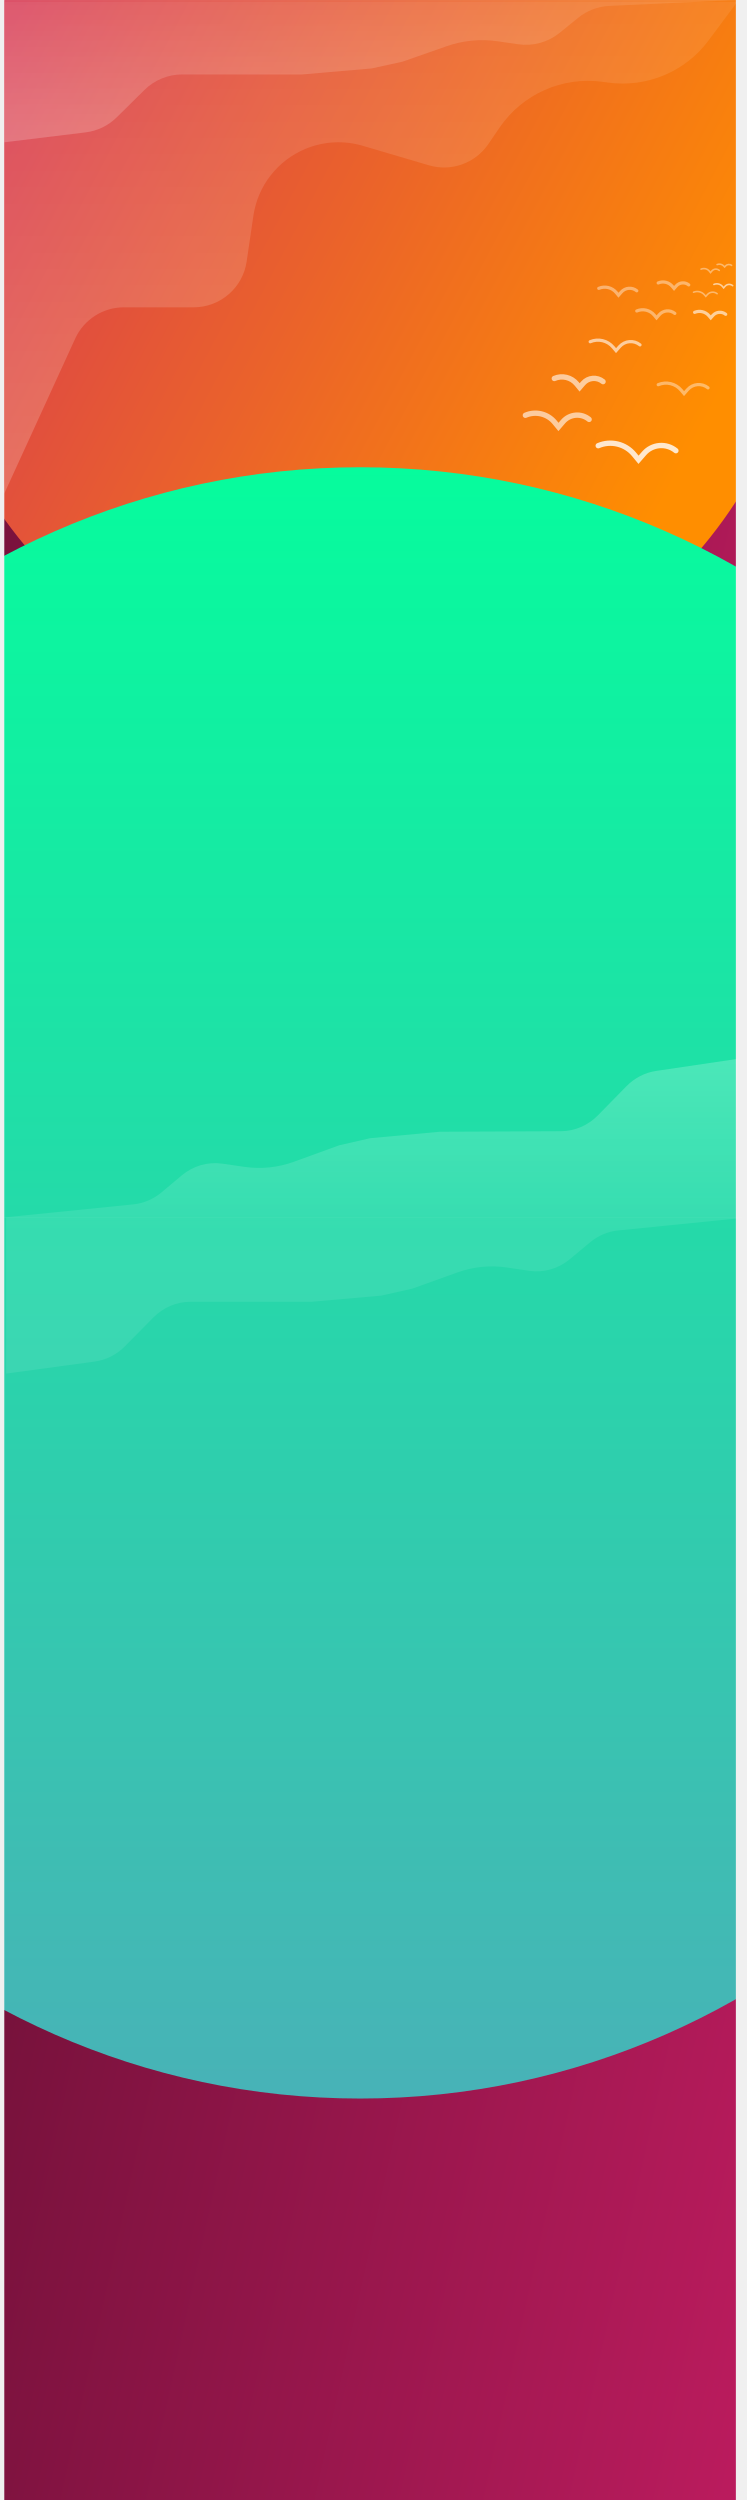
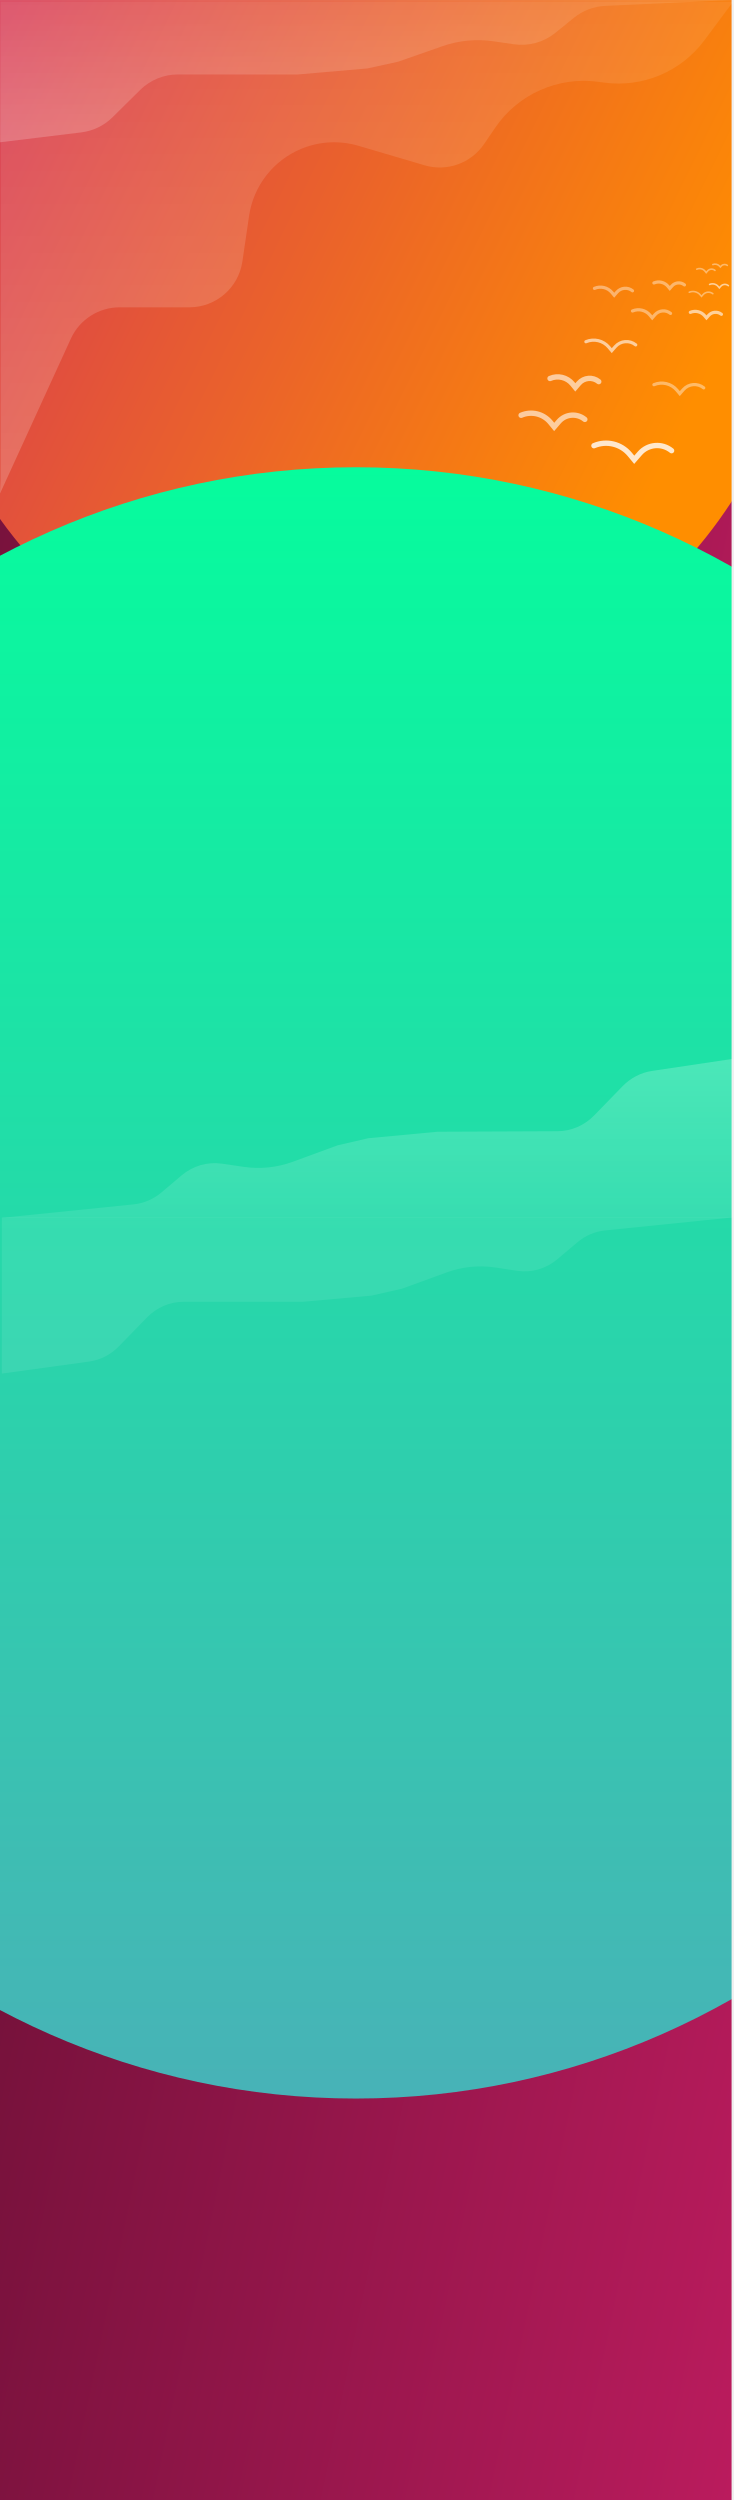
- <svg xmlns="http://www.w3.org/2000/svg" xmlns:xlink="http://www.w3.org/1999/xlink" width="1393px" height="4668px" viewBox="0 0 1393 4668" version="1.1">
+ <svg xmlns="http://www.w3.org/2000/svg" xmlns:xlink="http://www.w3.org/1999/xlink" width="1369px" height="4668px" viewBox="0 0 1369 4668" version="1.1">
  <defs>
    <rect id="path-1" x="0" y="0.112" width="1366" height="4667.89" />
-     <linearGradient x1="100%" y1="97.268%" x2="-18.026%" y2="70.898%" id="linearGradient-3">
+     <linearGradient x1="100%" y1="94.686%" x2="-18.026%" y2="69.756%" id="linearGradient-3">
      <stop stop-color="#660F33" offset="0%" />
      <stop stop-color="#CC1E66" offset="100%" />
    </linearGradient>
-     <linearGradient x1="100%" y1="97.267%" x2="-18.027%" y2="70.898%" id="linearGradient-4">
+     <linearGradient x1="100%" y1="94.684%" x2="-18.027%" y2="69.756%" id="linearGradient-4">
      <stop stop-color="#660F33" offset="0%" />
      <stop stop-color="#CC1E66" offset="100%" />
    </linearGradient>
-     <linearGradient x1="19.558%" y1="16.597%" x2="109.032%" y2="66.107%" id="linearGradient-5">
+     <linearGradient x1="19.558%" y1="19.062%" x2="109.032%" y2="64.919%" id="linearGradient-5">
      <stop stop-color="#FF8E00" offset="0%" />
      <stop stop-color="#D12D5F" offset="100%" />
    </linearGradient>
-     <linearGradient x1="7.678%" y1="23.376%" x2="91.151%" y2="76.982%" id="linearGradient-6">
+     <linearGradient x1="7.678%" y1="24.828%" x2="91.151%" y2="75.51%" id="linearGradient-6">
      <stop stop-color="#22A7AD" offset="0%" />
      <stop stop-color="#05E48E" offset="100%" />
    </linearGradient>
    <linearGradient x1="50%" y1="-6.56607441e-05%" x2="50%" y2="100%" id="linearGradient-7">
      <stop stop-color="#48B2B7" offset="0%" />
      <stop stop-color="#06FC9D" offset="100%" />
    </linearGradient>
    <linearGradient x1="42.534%" y1="4.211%" x2="42.534%" y2="105.786%" id="linearGradient-8">
      <stop stop-color="#FFFFFF" stop-opacity="0.08" offset="0%" />
      <stop stop-color="#FFFFFF" stop-opacity="0.2" offset="100%" />
    </linearGradient>
    <linearGradient x1="50.602%" y1="-11.76%" x2="50.602%" y2="100.562%" id="linearGradient-9">
      <stop stop-color="#FFFFFF" stop-opacity="0.08" offset="0%" />
      <stop stop-color="#FFFFFF" stop-opacity="0.2" offset="100%" />
    </linearGradient>
-     <linearGradient x1="49.95%" y1="5.31%" x2="49.946%" y2="-100.106%" id="linearGradient-10">
+     <linearGradient x1="49.998%" y1="5.31%" x2="49.998%" y2="-100.106%" id="linearGradient-10">
      <stop stop-color="#FFFFFF" stop-opacity="0.08" offset="0%" />
      <stop stop-color="#FFFFFF" stop-opacity="0.2" offset="100%" />
    </linearGradient>
-     <linearGradient x1="49.995%" y1="105.03%" x2="49.991%" y2="1.557%" id="linearGradient-11">
+     <linearGradient x1="50%" y1="105.03%" x2="50%" y2="1.557%" id="linearGradient-11">
      <stop stop-color="#FFFFFF" stop-opacity="0.08" offset="0%" />
      <stop stop-color="#FFFFFF" stop-opacity="0.2" offset="100%" />
    </linearGradient>
  </defs>
  <g id="Page-1" stroke="none" stroke-width="1" fill="none" fill-rule="evenodd">
    <g id="home-background-clear">
-       <g id="Clipped" transform="translate(8, 0)">
+       <g id="Clipped">
        <g id="Group-Clipped">
-           <mask id="mask-2" fill="white">
-             <use xlink:href="#path-1" />
-           </mask>
-           <g id="path-1" />
-           <g id="Group" mask="url(#mask-2)">
-             <g transform="translate(-801, -420)" id="Oval">
-               <g>
-                 <ellipse fill="url(#linearGradient-3)" fill-rule="nonzero" transform="translate(1447, 2074.2) rotate(-180) translate(-1447, -2074.2) " cx="1447" cy="2074.2" rx="1072" ry="1102.54" />
-                 <ellipse fill="url(#linearGradient-4)" fill-rule="nonzero" transform="translate(1428.5, 4750.35) rotate(-180) translate(-1428.5, -4750.35) " cx="1428.5" cy="4750.35" rx="950.5" ry="977.588" />
-                 <ellipse fill="url(#linearGradient-5)" fill-rule="nonzero" transform="translate(1473, 870.375) rotate(-180) translate(-1473, -870.375) " cx="1473" cy="870.375" rx="837" ry="869.701" />
-                 <ellipse fill="url(#linearGradient-6)" fill-rule="nonzero" transform="translate(1478, 2077.5) rotate(-180) translate(-1478, -2077.5) " cx="1478" cy="2077.5" rx="737" ry="757.961" />
-                 <ellipse fill="url(#linearGradient-7)" fill-rule="nonzero" transform="translate(1465.5, 2815.42) rotate(-180) translate(-1465.5, -2815.42) " cx="1465.5" cy="2815.42" rx="1465.5" ry="1522.98" />
+           <g>
+             <mask id="mask-2" fill="white">
+               <use xlink:href="#path-1" />
+             </mask>
+             <g id="path-1" />
+             <g id="Group" mask="url(#mask-2)">
+               <g transform="translate(-801, -420)" id="Oval">
+                 <g>
+                   <g id="Group" fill-rule="nonzero">
+                     <ellipse id="Oval" fill="url(#linearGradient-3)" transform="translate(1447, 2074.2) rotate(-180) translate(-1447, -2074.2) " cx="1447" cy="2074.2" rx="1072" ry="1102.54" />
+                     <ellipse id="Oval" fill="url(#linearGradient-4)" transform="translate(1428.5, 4750.35) rotate(-180) translate(-1428.5, -4750.35) " cx="1428.5" cy="4750.35" rx="950.5" ry="977.588" />
+                     <ellipse id="Oval" fill="url(#linearGradient-5)" transform="translate(1473, 870.375) rotate(-180) translate(-1473, -870.375) " cx="1473" cy="870.375" rx="837" ry="869.701" />
+                     <ellipse id="Oval" fill="url(#linearGradient-6)" transform="translate(1478, 2077.5) rotate(-180) translate(-1478, -2077.5) " cx="1478" cy="2077.5" rx="737" ry="757.961" />
+                     <ellipse id="Oval" fill="url(#linearGradient-7)" transform="translate(1465.5, 2815.42) rotate(-180) translate(-1465.5, -2815.42) " cx="1465.5" cy="2815.42" rx="1465.5" ry="1522.98" />
+                   </g>
+                 </g>
              </g>
            </g>
          </g>
        </g>
      </g>
-       <path d="M1117,832.219 L1117,832.219 C1140.39,822.147 1167.61,828.713 1183.84,848.338 L1192.25,858.513 L1202.65,846.554 C1217.82,829.103 1244.11,826.872 1262,841.518 L1262,841.518" id="Shape" stroke-opacity="0.8" stroke="#FFFFFF" stroke-width="10" stroke-linecap="round" />
-       <path d="M981,775.403 L981,775.403 C1000.158,767.066 1022.522,772.474 1035.753,788.644 L1042.759,797.208 L1051.33,787.244 C1063.72,772.841 1085.36,771.004 1100,783.114 L1100,783.114" id="Shape" stroke-opacity="0.6" stroke="#FFFFFF" stroke-width="10" stroke-linecap="round" />
-       <path d="M1035,706.691 L1035,706.691 C1049.65,700.315 1066.75,704.451 1076.87,716.817 L1082.23,723.365 L1088.78,715.746 C1098.26,704.731 1114.8,703.327 1126,712.588 L1126,712.588" id="Shape" stroke-opacity="0.6" stroke="#FFFFFF" stroke-width="10" stroke-linecap="round" />
-       <path d="M1102,638.061 L1102,638.061 C1117.03,631.661 1134.48,635.855 1144.96,648.386 L1150.27,654.735 L1156.9,647.189 C1166.68,636.067 1183.49,634.641 1195,643.958 L1195,643.958" id="Shape" stroke-opacity="0.6" stroke="#FFFFFF" stroke-width="6" stroke-linecap="round" />
-       <path d="M1189,580.67 L1189,580.67 C1200.46,575.753 1213.79,578.964 1221.75,588.559 L1225.85,593.496 L1230.93,587.672 C1238.37,579.145 1251.23,578.054 1260,585.206 L1260,585.206" id="Shape" stroke-opacity="0.4" stroke="#FFFFFF" stroke-width="6" stroke-linecap="round" />
-       <path d="M1229,718.305 L1229,718.305 C1244.03,711.905 1261.48,716.099 1271.96,728.631 L1277.27,734.979 L1283.9,727.433 C1293.68,716.311 1310.49,714.885 1322,724.202 L1322,724.202" id="Shape" stroke-opacity="0.4" stroke="#FFFFFF" stroke-width="6" stroke-linecap="round" />
-       <path d="M1118,538.436 L1118,538.436 C1129.46,533.519 1142.79,536.73 1150.75,546.325 L1154.85,551.262 L1159.93,545.438 C1167.37,536.911 1180.23,535.82 1189,542.972 L1189,542.972" id="Shape" stroke-opacity="0.4" stroke="#FFFFFF" stroke-width="6" stroke-linecap="round" />
-       <path d="M1297,583.235 L1297,583.235 C1306.4,579.287 1317.27,581.89 1323.85,589.665 L1327.1,593.496 L1331.21,588.88 C1337.35,581.995 1347.79,581.109 1355,586.864 L1355,586.864" id="Shape" stroke-opacity="0.6" stroke="#FFFFFF" stroke-width="6" stroke-linecap="round" />
-       <path d="M1229,528.331 L1229,528.331 C1238.21,524.395 1248.9,526.97 1255.31,534.663 L1258.58,538.592 L1262.66,533.94 C1268.64,527.108 1278.95,526.233 1286,531.96 L1286,531.96" id="Shape" stroke-opacity="0.4" stroke="#FFFFFF" stroke-width="6" stroke-linecap="round" />
-       <path d="M1295,545.678 L1295,545.678 C1302.14,542.712 1310.38,544.678 1315.41,550.549 L1317.84,553.374 L1320.94,549.93 C1325.62,544.74 1333.52,544.071 1339,548.4 L1339,548.4" id="Shape" stroke-opacity="0.4" stroke="#FFFFFF" stroke-width="3" stroke-linecap="round" />
-       <path d="M1333,531.123 L1333,531.123 C1338.63,528.671 1345.21,530.262 1349.1,535.018 L1351.16,537.536 L1353.69,534.606 C1357.33,530.37 1363.69,529.83 1368,533.391 L1368,533.391" id="Shape" stroke-opacity="0.6" stroke="#FFFFFF" stroke-width="3" stroke-linecap="round" />
-       <path d="M1309,502.615 L1309,502.615 C1314.44,500.176 1320.85,501.737 1324.56,506.407 L1326.65,509.029 L1329.13,506.061 C1332.62,501.88 1338.85,501.351 1343,504.883 L1343,504.883" id="Shape" stroke-opacity="0.4" stroke="#FFFFFF" stroke-width="3" stroke-linecap="round" />
-       <path d="M1339,493.981 L1339,493.981 C1343.42,492.236 1348.46,493.418 1351.64,496.946 L1353.01,498.47 L1354.87,496.506 C1357.81,493.413 1362.59,493.01 1366,495.568 L1366,495.568" id="Shape" stroke-opacity="0.4" stroke="#FFFFFF" stroke-width="3" stroke-linecap="round" />
-       <path d="M8,921.585 L9,896.772 L9,3 L1377,3 L1323.15,75.401 C1279.61,133.955 1207.63,164.144 1135.34,154.171 L1125.38,152.798 C1050.19,142.423 975.598,175.513 932.824,238.224 L911.769,269.093 C887.305,304.96 842.493,320.944 800.853,308.656 L677.405,272.226 C642.084,261.803 604.254,263.84 570.256,277.995 C518.21,299.665 481.343,347.046 473.132,402.822 L460.535,488.381 C453.31,537.454 411.204,573.815 361.601,573.815 L231.339,573.815 C192.215,573.815 156.684,596.631 140.406,632.208 L8,921.585 Z" id="Shape" fill="url(#linearGradient-8)" fill-rule="nonzero" />
-       <path d="M159.771,247.195 L8,265.657 L8,0.112 L1373,0.112 L1137.97,10.968 C1116.61,11.954 1096.12,19.762 1079.53,33.246 L1045,61.298 C1023.3,78.922 995.223,86.662 967.563,82.643 L929.053,77.047 C897.149,72.412 864.598,75.557 834.172,86.215 L751.509,115.173 L693.991,127.781 L564.285,138.988 L340.105,138.988 C313.796,138.988 288.547,149.356 269.83,167.844 L217.97,219.07 C202.218,234.629 181.749,244.521 159.771,247.195 Z" id="Shape" fill="url(#linearGradient-9)" fill-rule="nonzero" />
-       <path d="M176.8,2542.29 L11.5,2564.76 L11.5,2273.44 L1393,2273.44 L1154.22,2297.49 C1135.08,2299.41 1116.87,2307.12 1101.78,2319.69 L1063.93,2351.21 C1042.49,2369.07 1015.07,2376.89 988.035,2372.86 L946.524,2366.68 C915.489,2362.05 883.859,2365.2 854.186,2375.85 L769.772,2406.17 L712,2419.15 L581.722,2430.69 L355.511,2430.69 C329.713,2430.69 304.913,2441.21 286.294,2460.07 L233.251,2513.78 C217.808,2529.42 198.022,2539.41 176.8,2542.29 Z" id="Shape" fill="url(#linearGradient-10)" fill-rule="nonzero" />
-       <path d="M1225.21,1999.62 L1376.54,1977.19 L1376.55,2273.97 L0,2273.98 L248.987,2248.8 C268.25,2246.85 286.563,2239.04 301.707,2226.32 L339.271,2194.77 C360.64,2176.83 388.031,2168.89 415.084,2172.79 L456.619,2178.8 C487.672,2183.28 519.289,2180 548.92,2169.22 L633.215,2138.53 L690.936,2125.3 L821.168,2113.19 L1047.38,2112.2 C1073.17,2112.09 1097.93,2101.45 1116.48,2082.52 L1169.6,2028.28 C1184.8,2012.76 1204.27,2002.73 1225.21,1999.62 Z" id="Shape" fill="url(#linearGradient-11)" fill-rule="nonzero" />
+       <path d="M1109,832.219 L1109,832.219 C1132.39,822.147 1159.61,828.713 1175.84,848.338 L1184.25,858.513 L1194.65,846.554 C1209.82,829.103 1236.11,826.872 1254,841.518 L1254,841.518" id="Shape" stroke-opacity="0.8" stroke="#FFFFFF" stroke-width="10" stroke-linecap="round" />
+       <path d="M973,775.403 L973,775.403 C992.158,767.066 1014.522,772.474 1027.753,788.644 L1034.759,797.208 L1043.33,787.244 C1055.72,772.841 1077.36,771.004 1092,783.114 L1092,783.114" id="Shape" stroke-opacity="0.6" stroke="#FFFFFF" stroke-width="10" stroke-linecap="round" />
+       <path d="M1027,706.691 L1027,706.691 C1041.65,700.315 1058.75,704.451 1068.87,716.817 L1074.23,723.365 L1080.78,715.746 C1090.26,704.731 1106.8,703.327 1118,712.588 L1118,712.588" id="Shape" stroke-opacity="0.6" stroke="#FFFFFF" stroke-width="10" stroke-linecap="round" />
+       <path d="M1094,638.061 L1094,638.061 C1109.03,631.661 1126.48,635.855 1136.96,648.386 L1142.27,654.735 L1148.9,647.189 C1158.68,636.067 1175.49,634.641 1187,643.958 L1187,643.958" id="Shape" stroke-opacity="0.6" stroke="#FFFFFF" stroke-width="6" stroke-linecap="round" />
+       <path d="M1181,580.67 L1181,580.67 C1192.46,575.753 1205.79,578.964 1213.75,588.559 L1217.85,593.496 L1222.93,587.672 C1230.37,579.145 1243.23,578.054 1252,585.206 L1252,585.206" id="Shape" stroke-opacity="0.4" stroke="#FFFFFF" stroke-width="6" stroke-linecap="round" />
+       <path d="M1221,718.305 L1221,718.305 C1236.03,711.905 1253.48,716.099 1263.96,728.631 L1269.27,734.979 L1275.9,727.433 C1285.68,716.311 1302.49,714.885 1314,724.202 L1314,724.202" id="Shape" stroke-opacity="0.4" stroke="#FFFFFF" stroke-width="6" stroke-linecap="round" />
+       <path d="M1110,538.436 L1110,538.436 C1121.46,533.519 1134.79,536.73 1142.75,546.325 L1146.85,551.262 L1151.93,545.438 C1159.37,536.911 1172.23,535.82 1181,542.972 L1181,542.972" id="Shape" stroke-opacity="0.4" stroke="#FFFFFF" stroke-width="6" stroke-linecap="round" />
+       <path d="M1289,583.235 L1289,583.235 C1298.4,579.287 1309.27,581.89 1315.85,589.665 L1319.1,593.496 L1323.21,588.88 C1329.35,581.995 1339.79,581.109 1347,586.864 L1347,586.864" id="Shape" stroke-opacity="0.6" stroke="#FFFFFF" stroke-width="6" stroke-linecap="round" />
+       <path d="M1221,528.331 L1221,528.331 C1230.21,524.395 1240.9,526.97 1247.31,534.663 L1250.58,538.592 L1254.66,533.94 C1260.64,527.108 1270.95,526.233 1278,531.96 L1278,531.96" id="Shape" stroke-opacity="0.4" stroke="#FFFFFF" stroke-width="6" stroke-linecap="round" />
+       <path d="M1287,545.678 L1287,545.678 C1294.14,542.712 1302.38,544.678 1307.41,550.549 L1309.84,553.374 L1312.94,549.93 C1317.62,544.74 1325.52,544.071 1331,548.4 L1331,548.4" id="Shape" stroke-opacity="0.4" stroke="#FFFFFF" stroke-width="3" stroke-linecap="round" />
+       <path d="M1325,531.123 L1325,531.123 C1330.63,528.671 1337.21,530.262 1341.1,535.018 L1343.16,537.536 L1345.69,534.606 C1349.33,530.37 1355.69,529.83 1360,533.391 L1360,533.391" id="Shape" stroke-opacity="0.6" stroke="#FFFFFF" stroke-width="3" stroke-linecap="round" />
+       <path d="M1301,502.615 L1301,502.615 C1306.44,500.176 1312.85,501.737 1316.56,506.407 L1318.65,509.029 L1321.13,506.061 C1324.62,501.88 1330.85,501.351 1335,504.883 L1335,504.883" id="Shape" stroke-opacity="0.4" stroke="#FFFFFF" stroke-width="3" stroke-linecap="round" />
+       <path d="M1331,493.981 L1331,493.981 C1335.42,492.236 1340.46,493.418 1343.64,496.946 L1345.01,498.47 L1346.87,496.506 C1349.81,493.413 1354.59,493.01 1358,495.568 L1358,495.568" id="Shape" stroke-opacity="0.4" stroke="#FFFFFF" stroke-width="3" stroke-linecap="round" />
+       <path d="M0,921.585 L1,896.772 L1,3 L1369,3 L1315.15,75.401 C1271.61,133.955 1199.63,164.144 1127.34,154.171 L1117.38,152.798 C1042.19,142.423 967.598,175.513 924.824,238.224 L903.769,269.093 C879.305,304.96 834.493,320.944 792.853,308.656 L669.405,272.226 C634.084,261.803 596.254,263.84 562.256,277.995 C510.21,299.665 473.343,347.046 465.132,402.822 L452.535,488.381 C445.31,537.454 403.204,573.815 353.601,573.815 L223.339,573.815 C184.215,573.815 148.684,596.631 132.406,632.208 L0,921.585 Z" id="Shape" fill="url(#linearGradient-8)" fill-rule="nonzero" />
+       <path d="M151.771,247.195 L0,265.657 L0,0.112 L1365,0.112 L1129.97,10.968 C1108.61,11.954 1088.12,19.762 1071.53,33.246 L1037,61.298 C1015.3,78.922 987.223,86.662 959.563,82.643 L921.053,77.047 C889.149,72.412 856.598,75.557 826.172,86.215 L743.509,115.173 L685.991,127.781 L556.285,138.988 L332.105,138.988 C305.796,138.988 280.547,149.356 261.83,167.844 L209.97,219.07 C194.218,234.629 173.749,244.521 151.771,247.195 Z" id="Shape" fill="url(#linearGradient-9)" fill-rule="nonzero" />
+       <path d="M166.407,2542.29 L3.5,2564.76 L3.5,2273.44 L1365,2273.44 L1129.677,2297.49 C1110.814,2299.41 1092.868,2307.12 1077.996,2319.69 L1040.694,2351.21 C1019.564,2369.07 992.541,2376.89 965.898,2372.86 L924.988,2366.68 C894.402,2362.05 863.23,2365.2 833.986,2375.85 L750.794,2406.17 L693.859,2419.15 L565.467,2430.69 L342.531,2430.69 C317.106,2430.69 292.665,2441.21 274.316,2460.07 L222.041,2513.78 C206.821,2529.42 187.322,2539.41 166.407,2542.29 Z" id="Shape" fill="url(#linearGradient-10)" fill-rule="nonzero" />
+       <path d="M1217.48,1999.62 L1367.54,1977.19 L1367.55,2273.97 L2.55,2273.98 L249.448,2248.8 C268.549,2246.85 286.709,2239.04 301.726,2226.32 L338.974,2194.77 C360.164,2176.83 387.325,2168.89 414.151,2172.79 L455.338,2178.8 C486.13,2183.28 517.482,2180 546.864,2169.22 L630.452,2138.53 L687.689,2125.3 L816.828,2113.19 L1041.142,2112.2 C1066.716,2112.09 1091.268,2101.45 1109.662,2082.52 L1162.336,2028.28 C1177.409,2012.76 1196.716,2002.73 1217.48,1999.62 Z" id="Shape" fill="url(#linearGradient-11)" fill-rule="nonzero" />
    </g>
  </g>
</svg>
